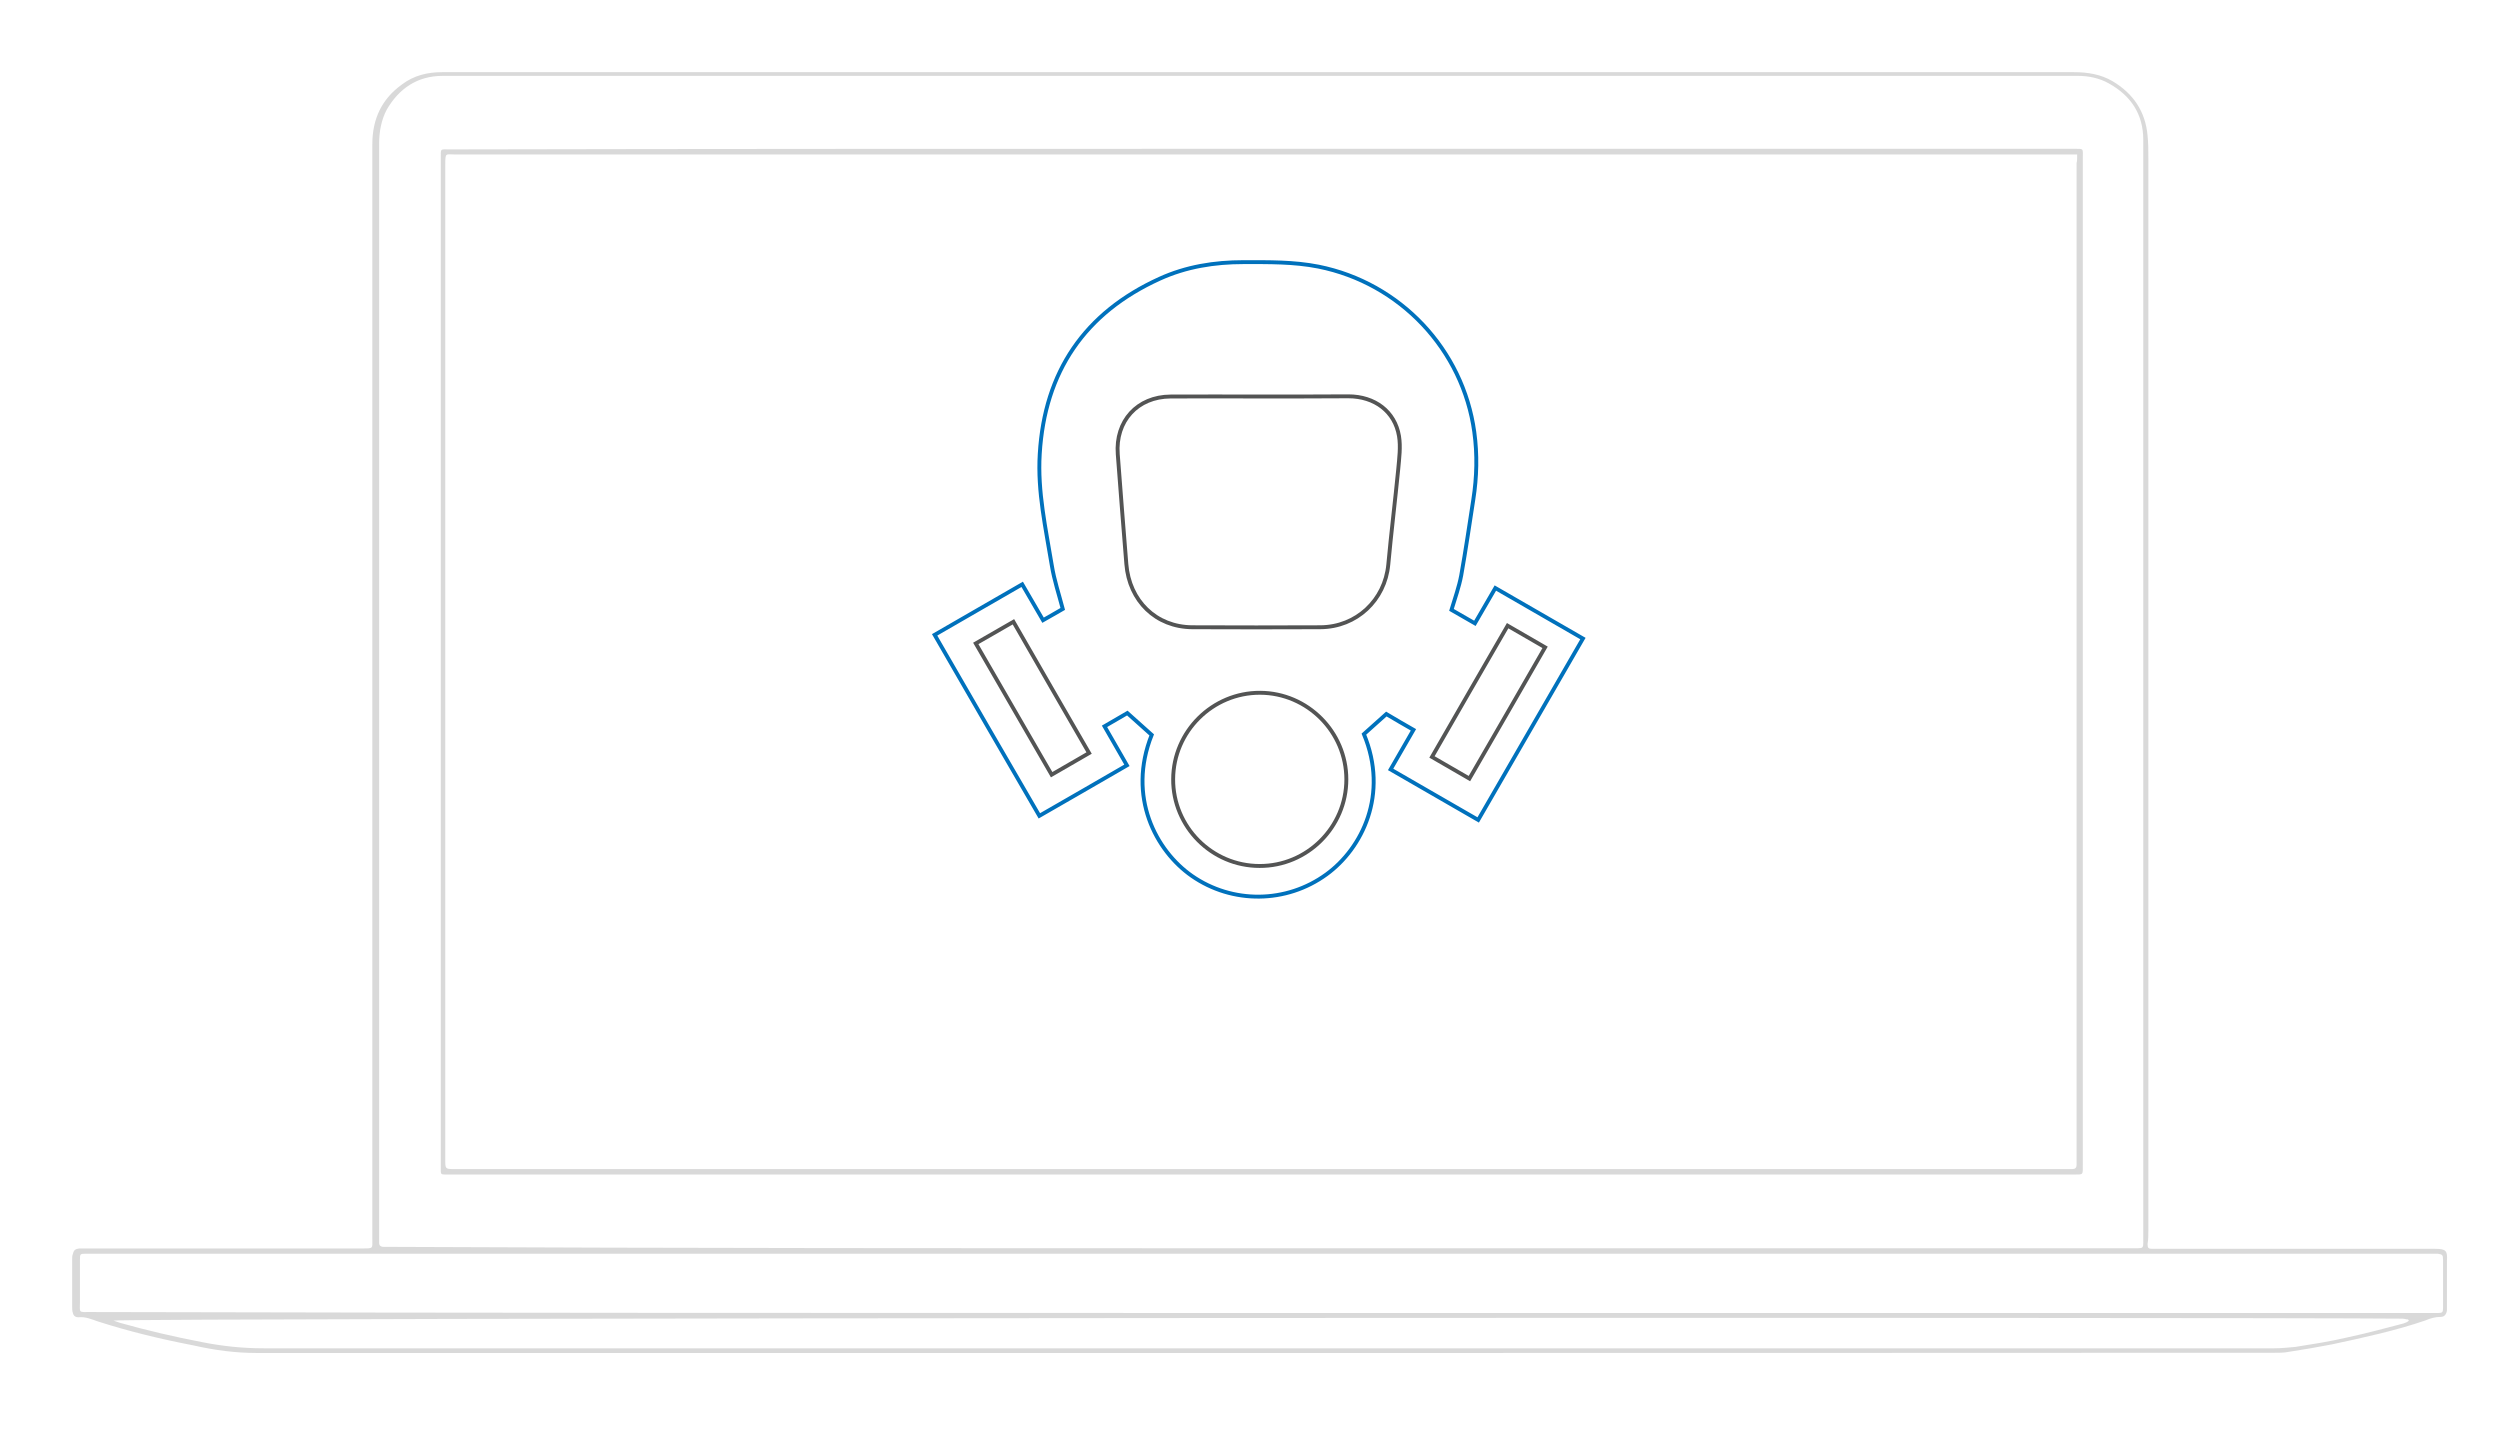
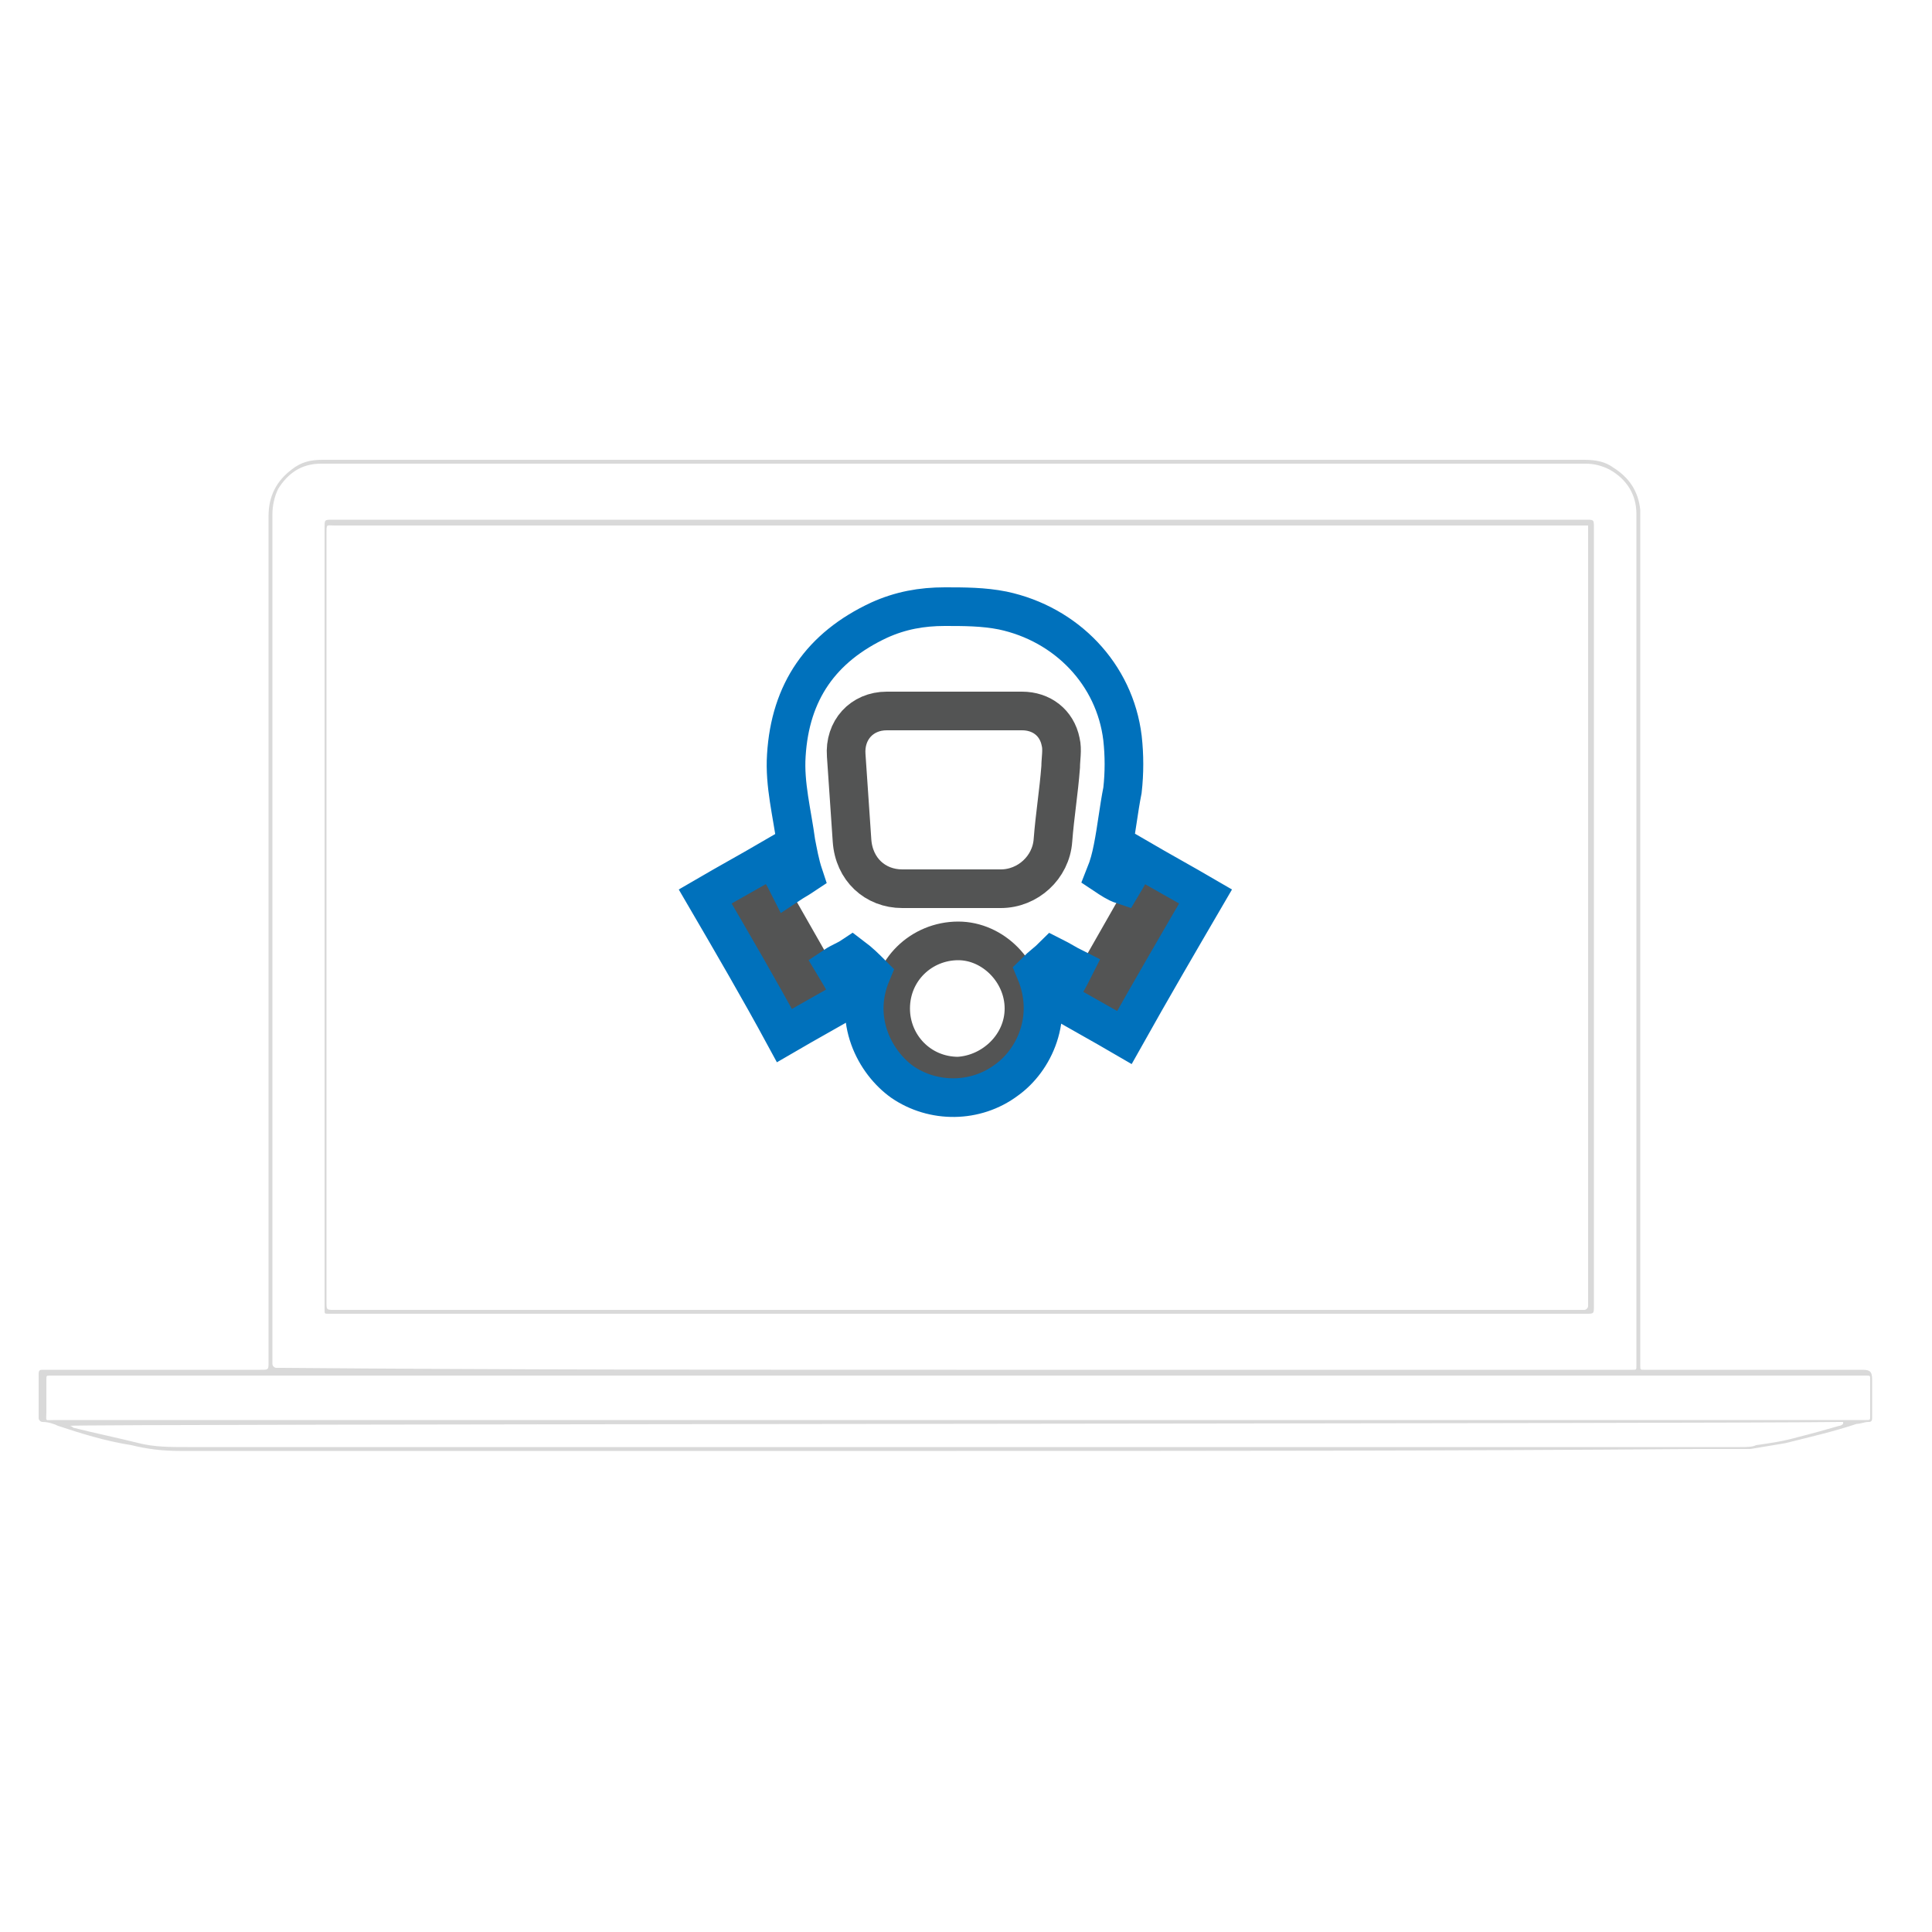
- <svg xmlns="http://www.w3.org/2000/svg" version="1.1" id="Layer_1" x="0px" y="0px" viewBox="-0.9 0 1281.8 743.9" enable-background="new -0.9 0 1281.8 743.9" xml:space="preserve">
+ <svg xmlns="http://www.w3.org/2000/svg" version="1.1" id="Layer_1" x="0px" y="0px" viewBox="0 0 100 100" enable-background="new 0 0 100 100" xml:space="preserve">
  <g opacity="0.5">
-     <path fill="#B3B3B3" d="M645.7,693.7c-171.8,0-343.2,0-515,0c-10.9,0-21.5-1.4-32.5-3.9c-16.6-3.2-32.8-7.1-49-12.3   c-3.2-1.1-6.3-2.5-9.9-2.1c-1.4,0-2.5-0.7-2.8-2.1c-0.4-1.1-0.4-2.1-0.4-3.2c0-8.1,0-16.6,0-24.7c0-0.7,0-1.8,0.4-2.5   c0.4-2.1,1.4-2.5,3.2-2.8c1.1,0,2.1,0,3.2,0c47.3,0,94.9,0,142.2,0c5.6,0,4.9,0,4.9-4.9c0-187,0-374.3,0-561.2   c0-13.1,4.9-23.3,15.2-30.7c6-4.6,13.1-6.3,20.5-6.3c0.7,0,1.4,0,2.1,0c278,0,556.3,0,834.6,0c7.1,0,13.8,1.1,19.8,4.6   c10.6,6.3,16.9,15.5,18,27.9c0.4,3.9,0.4,7.4,0.4,11.3c0,183.4,0,366.9,0,550.3c0,2.1,0,4.6-0.4,6.7c0,2.1,0.4,2.5,2.5,2.5   c1.1,0,2.1,0,2.8,0c47.3,0,94.9,0,142.2,0c5.6,0,6.3,1.1,6,6c0,8.1,0,15.5,0,23.6c0,0.7,0,1.4,0,2.1c-0.4,2.1-1.4,3.2-3.2,3.2   c-2.8,0-5.3,0.7-7.8,1.8c-15.5,5.3-31.7,8.8-48,12.3c-7.4,1.4-15.2,2.8-22.6,3.9c-2.1,0.4-4.6,0.4-7.1,0.4c-9.5,0-19,0-28.6,0   C973.8,693.7,809.8,693.7,645.7,693.7z M645.4,640c148.9,0,297.4,0,446.6,0c1.1,0,2.1,0,3.2,0c2.5,0,2.8-0.4,2.8-2.8   c0-1.4,0-2.5,0-3.9c0-148.2,0-296,0-444.1c0-39.2,0-78.3,0-117.5c0-13.1-6.3-22.6-17.6-28.9c-4.9-2.8-10.6-3.9-15.9-3.9   c-205.7,0-411.7,0-617.3,0c-73.7,0-147.5,0-221.2,0c-12.7,0-22.2,6.3-28.6,17.3c-2.8,5.3-3.9,11.3-3.9,17.3   c0,186.6,0,373.6,0,560.2c0,0.7,0,1.4,0,2.1c0,0.4,0,0.7,0,1.4c0,1.4,0.7,2.1,2.5,2.1c1.4,0,2.5,0,3.9,0   C348,640,496.9,640,645.4,640z M645.7,673.2c200,0,400,0,600,0c1.4,0,2.1,0,3.5,0c2.1,0,2.5-0.4,2.5-2.5c0-1.8,0-3.5,0-5.3   c0-6.3,0-13.1,0-19.4c0-2.8-0.4-2.8-2.8-3.2c-1.1,0-2.1,0-2.8,0c-400,0-800.4,0-1200.4,0c-1.1,0-2.1,0-2.8,0   c-2.8,0-2.8,0.4-2.8,2.8c0,7.1,0,14.1,0,21.5c0,6.3-1.1,5.6,5.6,5.6C245.7,673.2,445.7,673.2,645.7,673.2z M57.3,677.1   c1.1,0.4,2.1,0.7,3.2,1.1c13.8,3.9,27.5,7.1,42,9.9c10.6,2.1,20.8,3.2,31.7,3.2c283.3,0,566.5,0,849.8,0c60.3,0,121,0,181.3,0   c3.5,0,7.1-0.4,10.6-0.7c8.8-1.4,18-2.8,26.8-4.9c9.9-2.1,19-4.6,28.6-7.1c1.1-0.4,2.1-0.7,2.8-1.4c0-0.4,0-0.4-0.4-0.7   c-1.1,0-1.8-0.4-2.8-0.4C1149.1,675.3,59.8,675.7,57.3,677.1z" />
-     <path fill="#B3B3B3" d="M646.1,76.3c138.6,0,277.6,0,416.3,0c5.3,0,4.6-0.4,4.6,4.9c0,171.8,0,343.9,0,516.1c0,5.3,0.4,4.9-4.9,4.9   c-277.3,0-554.9,0-832.1,0c-1.1,0-1.8,0-2.8,0c-2.1,0-2.1-0.4-2.1-2.5c0-0.7,0-1.4,0-2.1c0-172.1,0-344.3,0-516.4   c0-5.3-0.4-4.6,4.6-4.6C368.5,76.3,507.1,76.3,646.1,76.3z M1064.1,79.2c-2.1,0-3.2,0-4.6,0c-275.9,0-551.4,0-827.2,0   c-4.6,0-4.9-1.1-4.9,4.9c0,170,0,340.4,0,510.4c0,4.9,0,4.9,4.6,4.9c275.5,0,551,0,826.9,0c1.1,0,1.8,0,2.8,0   c1.4,0,2.1-0.7,2.1-2.1c0-1.1,0-2.1,0-3.2c0-130.5,0-261,0-391.6c0-39.5,0-79.4,0-118.9C1064.1,82.7,1064.1,81.3,1064.1,79.2z" />
+     <path fill="#B3B3B3" d="M49.5,75.1c-13.4,0-26.8,0-40.2,0c-0.9,0-1.7-0.1-2.5-0.3c-1.3-0.2-2.6-0.6-3.8-1c-0.2-0.1-0.5-0.2-0.8-0.2   c-0.1,0-0.2-0.1-0.2-0.2c0-0.1,0-0.2,0-0.2c0-0.6,0-1.3,0-1.9c0-0.1,0-0.1,0-0.2c0-0.2,0.1-0.2,0.2-0.2c0.1,0,0.2,0,0.2,0   c3.7,0,7.4,0,11.1,0c0.4,0,0.4,0,0.4-0.4c0-14.6,0-29.2,0-43.8c0-1,0.4-1.8,1.2-2.4c0.5-0.4,1-0.5,1.6-0.5c0.1,0,0.1,0,0.2,0   c21.7,0,43.4,0,65.1,0c0.6,0,1.1,0.1,1.5,0.4c0.8,0.5,1.3,1.2,1.4,2.2c0,0.3,0,0.6,0,0.9c0,14.3,0,28.6,0,42.9c0,0.2,0,0.4,0,0.5   c0,0.2,0,0.2,0.2,0.2c0.1,0,0.2,0,0.2,0c3.7,0,7.4,0,11.1,0c0.4,0,0.5,0.1,0.5,0.5c0,0.6,0,1.2,0,1.8c0,0.1,0,0.1,0,0.2   c0,0.2-0.1,0.2-0.2,0.2c-0.2,0-0.4,0.1-0.6,0.1c-1.2,0.4-2.5,0.7-3.7,1c-0.6,0.1-1.2,0.2-1.8,0.3c-0.2,0-0.4,0-0.6,0   c-0.7,0-1.5,0-2.2,0C75.1,75.1,62.3,75.1,49.5,75.1z M49.5,70.9c11.6,0,23.2,0,34.8,0c0.1,0,0.2,0,0.2,0c0.2,0,0.2,0,0.2-0.2   c0-0.1,0-0.2,0-0.3c0-11.6,0-23.1,0-34.6c0-3.1,0-6.1,0-9.2c0-1-0.5-1.8-1.4-2.3c-0.4-0.2-0.8-0.3-1.2-0.3c-16,0-32.1,0-48.2,0   c-5.7,0-11.5,0-17.3,0c-1,0-1.7,0.5-2.2,1.3c-0.2,0.4-0.3,0.9-0.3,1.3c0,14.6,0,29.1,0,43.7c0,0.1,0,0.1,0,0.2c0,0,0,0.1,0,0.1   c0,0.1,0.1,0.2,0.2,0.2c0.1,0,0.2,0,0.3,0C26.3,70.9,37.9,70.9,49.5,70.9z M49.5,73.5c15.6,0,31.2,0,46.8,0c0.1,0,0.2,0,0.3,0   c0.2,0,0.2,0,0.2-0.2c0-0.1,0-0.3,0-0.4c0-0.5,0-1,0-1.5c0-0.2,0-0.2-0.2-0.2c-0.1,0-0.2,0-0.2,0c-31.2,0-62.4,0-93.6,0   c-0.1,0-0.2,0-0.2,0c-0.2,0-0.2,0-0.2,0.2c0,0.6,0,1.1,0,1.7c0,0.5-0.1,0.4,0.4,0.4C18.3,73.5,33.9,73.5,49.5,73.5z M3.6,73.8   c0.1,0,0.2,0.1,0.2,0.1C5,74.2,6,74.4,7.2,74.7c0.8,0.2,1.6,0.2,2.5,0.2c22.1,0,44.2,0,66.3,0c4.7,0,9.4,0,14.1,0   c0.3,0,0.6,0,0.8-0.1c0.7-0.1,1.4-0.2,2.1-0.4c0.8-0.2,1.5-0.4,2.2-0.6c0.1,0,0.2-0.1,0.2-0.1c0,0,0,0,0-0.1c-0.1,0-0.1,0-0.2,0   C88.8,73.7,3.8,73.7,3.6,73.8z" />
+     <path fill="#B3B3B3" d="M49.6,26.9c10.8,0,21.7,0,32.5,0c0.4,0,0.4,0,0.4,0.4c0,13.4,0,26.8,0,40.3c0,0.4,0,0.4-0.4,0.4   c-21.6,0-43.3,0-64.9,0c-0.1,0-0.1,0-0.2,0c-0.2,0-0.2,0-0.2-0.2c0-0.1,0-0.1,0-0.2c0-13.4,0-26.9,0-40.3c0-0.4,0-0.4,0.4-0.4   C27.9,26.9,38.7,26.9,49.6,26.9z M82.2,27.2c-0.2,0-0.2,0-0.4,0c-21.5,0-43,0-64.5,0c-0.4,0-0.4-0.1-0.4,0.4c0,13.3,0,26.6,0,39.8   c0,0.4,0,0.4,0.4,0.4c21.5,0,43,0,64.5,0c0.1,0,0.1,0,0.2,0c0.1,0,0.2-0.1,0.2-0.2c0-0.1,0-0.2,0-0.2c0-10.2,0-20.4,0-30.6   c0-3.1,0-6.2,0-9.3C82.2,27.4,82.2,27.3,82.2,27.2z" />
  </g>
-   <path fill="none" stroke="#B3B3B3" stroke-miterlimit="10" d="M1116.5,109.8" />
-   <path fill="none" stroke="#B3B3B3" stroke-miterlimit="10" d="M175.2,109.8" />
-   <path fill="none" stroke="#B3B3B3" stroke-miterlimit="10" d="M1116.5,481.1" />
-   <path fill="none" stroke="#B3B3B3" stroke-miterlimit="10" d="M175.2,481.1" />
+   <path fill="none" stroke="#B3B3B3" stroke-miterlimit="10" d="M86.3,29.5" />
+   <path fill="none" stroke="#B3B3B3" stroke-miterlimit="10" d="M12.8,29.5" />
+   <path fill="none" stroke="#B3B3B3" stroke-miterlimit="10" d="M86.3,58.5" />
+   <path fill="none" stroke="#B3B3B3" stroke-miterlimit="10" d="M12.8,58.5" />
  <g>
-     <path fill="none" stroke="#535454" stroke-width="2" stroke-miterlimit="10" d="M689.4,399.6c0-24.3-19.9-44.3-44.2-44.4   c-24.4-0.1-44.5,19.8-44.6,44.3c-0.1,24.4,19.8,44.5,44.3,44.5C669.3,444.1,689.4,424.1,689.4,399.6z M752.5,399.2   c13-22.5,25.9-44.8,38.8-67.3c-6.5-3.8-12.8-7.4-19.2-11.1c-13,22.5-25.9,44.8-38.8,67.3C739.8,391.9,746.1,395.5,752.5,399.2z    M499.4,329.9c13,22.5,25.9,44.8,38.9,67.3c6.5-3.8,12.8-7.4,19.2-11.1c-13-22.5-25.9-44.8-38.8-67.3   C512.1,322.6,505.8,326.2,499.4,329.9z" />
-     <path fill="none" stroke="#535454" stroke-width="2" stroke-miterlimit="10" d="M645,203.3c-15.2,0-30.4-0.1-45.7,0   c-17.1,0.1-28.4,12.6-27.1,29.6c1.4,18.8,2.9,37.6,4.4,56.3c1.5,18.9,15.2,32.3,33.8,32.4c21.9,0.1,43.8,0.1,65.7,0   c18.5-0.1,33.1-13.9,34.8-32.1c1.5-16.3,3.5-32.6,5.1-48.9c0.5-5.6,1.3-11.5,0.4-17c-2.1-12.6-12.4-20.4-26-20.4   C675.3,203.3,660.1,203.3,645,203.3z" />
+     <path fill="none" stroke="#535454" stroke-width="2" stroke-miterlimit="10" d="M53,52.2c0-1.9-1.6-3.5-3.4-3.5   c-1.9,0-3.5,1.5-3.5,3.5c0,1.9,1.5,3.5,3.5,3.5C51.4,55.6,53,54.1,53,52.2z M57.9,52.1c1-1.8,2-3.5,3-5.3c-0.5-0.3-1-0.6-1.5-0.9   c-1,1.8-2,3.5-3,5.3C56.9,51.6,57.4,51.8,57.9,52.1z M38.1,46.7c1,1.8,2,3.5,3,5.3c0.5-0.3,1-0.6,1.5-0.9c-1-1.8-2-3.5-3-5.3   C39.1,46.1,38.6,46.4,38.1,46.7z" />
+     <path fill="none" stroke="#535454" stroke-width="2" stroke-miterlimit="10" d="M49.5,36.8c-1.2,0-2.4,0-3.6,0   c-1.3,0-2.2,1-2.1,2.3c0.1,1.5,0.2,2.9,0.3,4.4c0.1,1.5,1.2,2.5,2.6,2.5c1.7,0,3.4,0,5.1,0c1.4,0,2.6-1.1,2.7-2.5   c0.1-1.3,0.3-2.5,0.4-3.8c0-0.4,0.1-0.9,0-1.3c-0.2-1-1-1.6-2-1.6C51.9,36.8,50.7,36.8,49.5,36.8z" />
  </g>
  <g>
-     <path fill="none" stroke="#0071BC" stroke-width="2" stroke-miterlimit="10" d="M478.3,325.5c15-8.6,29.7-17.2,44.9-25.9   c3.5,6.1,7.1,12.2,10.7,18.4c3.6-2,6.9-4,10.1-5.8c-2-7.6-4.4-14.8-5.6-22.2c-3.1-19-7.4-37.9-6.2-57.3c2.5-42.1,23-72.3,61.5-89.8   c13.6-6.2,28.1-8.5,43-8.5c12.9,0,25.7-0.2,38.4,2.3c41.9,8.4,74.1,42.5,79.9,84.8c1.6,11.6,1.3,23.1-0.5,34.6   c-2,13-3.9,26-6.2,38.9c-1.1,5.9-3.2,11.7-5,17.7c3.9,2.3,7.9,4.6,12,6.9c3.5-6.1,7-12,10.5-18.1c15,8.6,29.8,17.2,44.9,25.9   c-17.9,31-35.7,61.9-53.7,93c-15-8.7-29.8-17.2-44.9-25.9c3.9-6.8,7.7-13.4,11.7-20.3c-4.7-2.7-9.4-5.4-13.9-8.1   c-3.9,3.5-7.7,6.9-11.5,10.3c12.8,30.8-0.8,58.5-19.2,71.9c-20.6,15-48.3,15.2-69,0.8c-18.5-12.9-33.2-40.6-20.6-72.3   c-4.2-3.7-8.3-7.4-12.5-11.2c-3.8,2.2-7.6,4.4-11.7,6.8c3.8,6.7,7.6,13.2,11.5,20c-14.9,8.6-29.7,17.2-44.9,25.9   C514.1,387.5,496.3,356.7,478.3,325.5z" />
-   </g>
-   <g>
-     <path fill="none" stroke="#0071BC" stroke-miterlimit="10" d="M1690,360.1c-3.7,3.1-6.9,5.7-9.9,8.5c-0.6,0.6-0.9,1.9-1,2.9   c-1.2,23.5-10.6,42.1-28.3,55.6c-1.5,1.2-2,2.3-2,4.3c0.1,34.5,0,69,0,103.5c0,2-0.1,4.2-0.6,6.1c-1.4,5.3-6,8.4-11.2,7.8   c-4.9-0.5-8.8-4.8-9.2-10.1c-0.1-1.4-0.1-2.9-0.1-4.3c0-30.9,0-61.8,0-92.7c0-1.1,0-2.2,0-3c-7.8,0-15.3,0-23.3,0c0,0.9,0,2,0,3.1   c0,18.4,0,36.8,0,55.2c0,5.3-2.8,9.5-7.2,11.1c-4.2,1.5-9,0.3-11.5-3.7c-1.4-2.2-2.3-5.3-2.4-8c-0.2-21-0.1-42-0.1-62.9   c0-2.2-0.6-3.4-2.4-4.6c-13.6-9.2-22.9-22.1-27.8-38.7c-0.6-2-1.3-3-3.3-3.5c-32.7-8.4-56.9-37.7-61.1-73.7   c-5.2-44.4,21.8-85.8,62.2-95.7c1.7-0.4,3.5-1.7,4.7-3c18.2-20.6,40.3-31.8,66.7-32.9c46.7-1.9,89.1,34.8,96.6,87.2   c2.8,19.5,0.5,38.5-6.6,56.7c-0.6,1.6-1,3.6-1,5.3c-0.1,22.5,0,45.1-0.1,67.6c0,6.3-4.2,11.1-9.8,11.5c-5.4,0.4-10.2-3.8-11.1-9.8   c-0.2-1.3-0.2-2.7-0.2-4c0-10.7,0-21.5,0-32.2C1690,362.7,1690,361.6,1690,360.1z" />
-     <path fill="none" stroke="#0071BC" stroke-miterlimit="10" d="M1766,376.1c-0.1,9.1-4.3,13.5-12.8,13.5   c-8.2-0.1-12.4-4.7-12.4-13.6c0-8.9,4.5-13.7,12.7-13.7C1761.8,362.3,1766.1,367.1,1766,376.1z" />
-     <path fill="none" stroke="#0071BC" stroke-miterlimit="10" d="M1739.1,326.6c0,4.2-1.9,6.4-5.7,6.4c-3.8,0-5.8-2.1-5.8-6.3   c0-4.3,1.8-6.3,5.7-6.3C1737.2,320.4,1739,322.4,1739.1,326.6z" />
+     <path fill="none" stroke="#0071BC" stroke-width="2" stroke-miterlimit="10" d="M36.5,46.4c1.2-0.7,2.3-1.3,3.5-2   c0.3,0.5,0.6,1,0.8,1.4c0.3-0.2,0.5-0.3,0.8-0.5c-0.2-0.6-0.3-1.2-0.4-1.7c-0.2-1.5-0.6-3-0.5-4.5c0.2-3.3,1.8-5.6,4.8-7   c1.1-0.5,2.2-0.7,3.4-0.7c1,0,2,0,3,0.2c3.3,0.7,5.8,3.3,6.2,6.6c0.1,0.9,0.1,1.8,0,2.7c-0.2,1-0.3,2-0.5,3   c-0.1,0.5-0.2,0.9-0.4,1.4c0.3,0.2,0.6,0.4,0.9,0.5c0.3-0.5,0.5-0.9,0.8-1.4c1.2,0.7,2.3,1.3,3.5,2c-1.4,2.4-2.8,4.8-4.2,7.3   c-1.2-0.7-2.3-1.3-3.5-2c0.3-0.5,0.6-1,0.9-1.6c-0.4-0.2-0.7-0.4-1.1-0.6c-0.3,0.3-0.6,0.5-0.9,0.8c1,2.4-0.1,4.6-1.5,5.6   c-1.6,1.2-3.8,1.2-5.4,0.1c-1.4-1-2.6-3.2-1.6-5.6c-0.3-0.3-0.6-0.6-1-0.9c-0.3,0.2-0.6,0.3-0.9,0.5c0.3,0.5,0.6,1,0.9,1.6   c-1.2,0.7-2.3,1.3-3.5,2C39.3,51.2,37.9,48.8,36.5,46.4z" />
  </g>
</svg>
